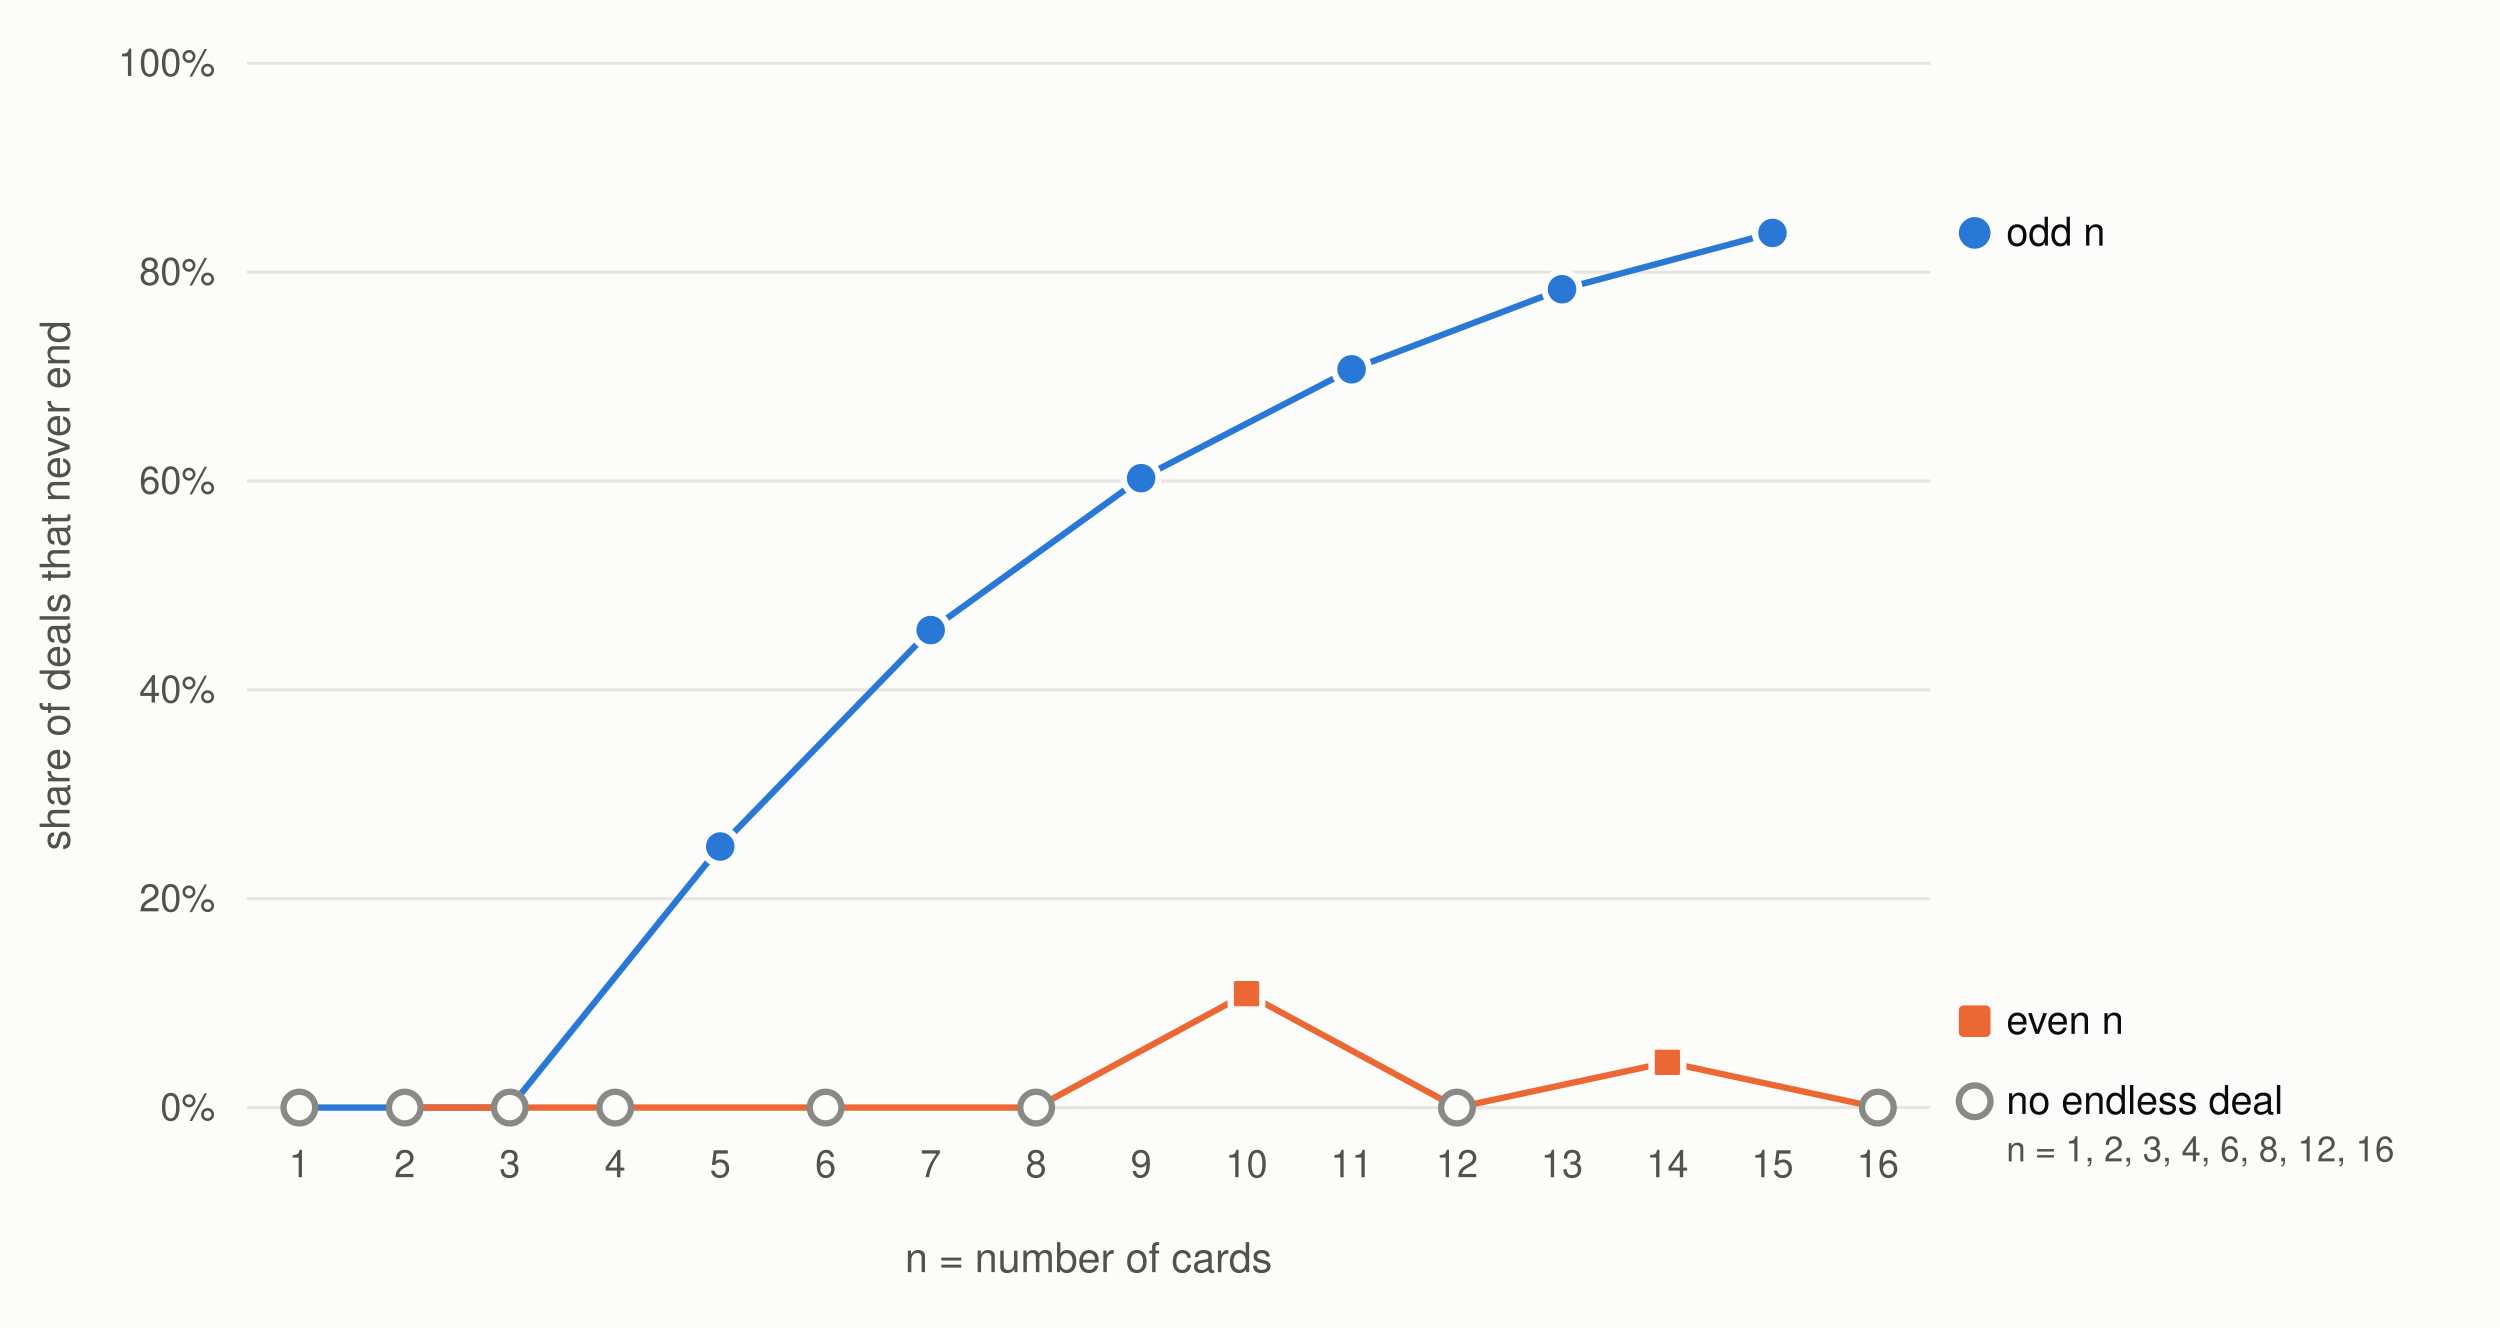
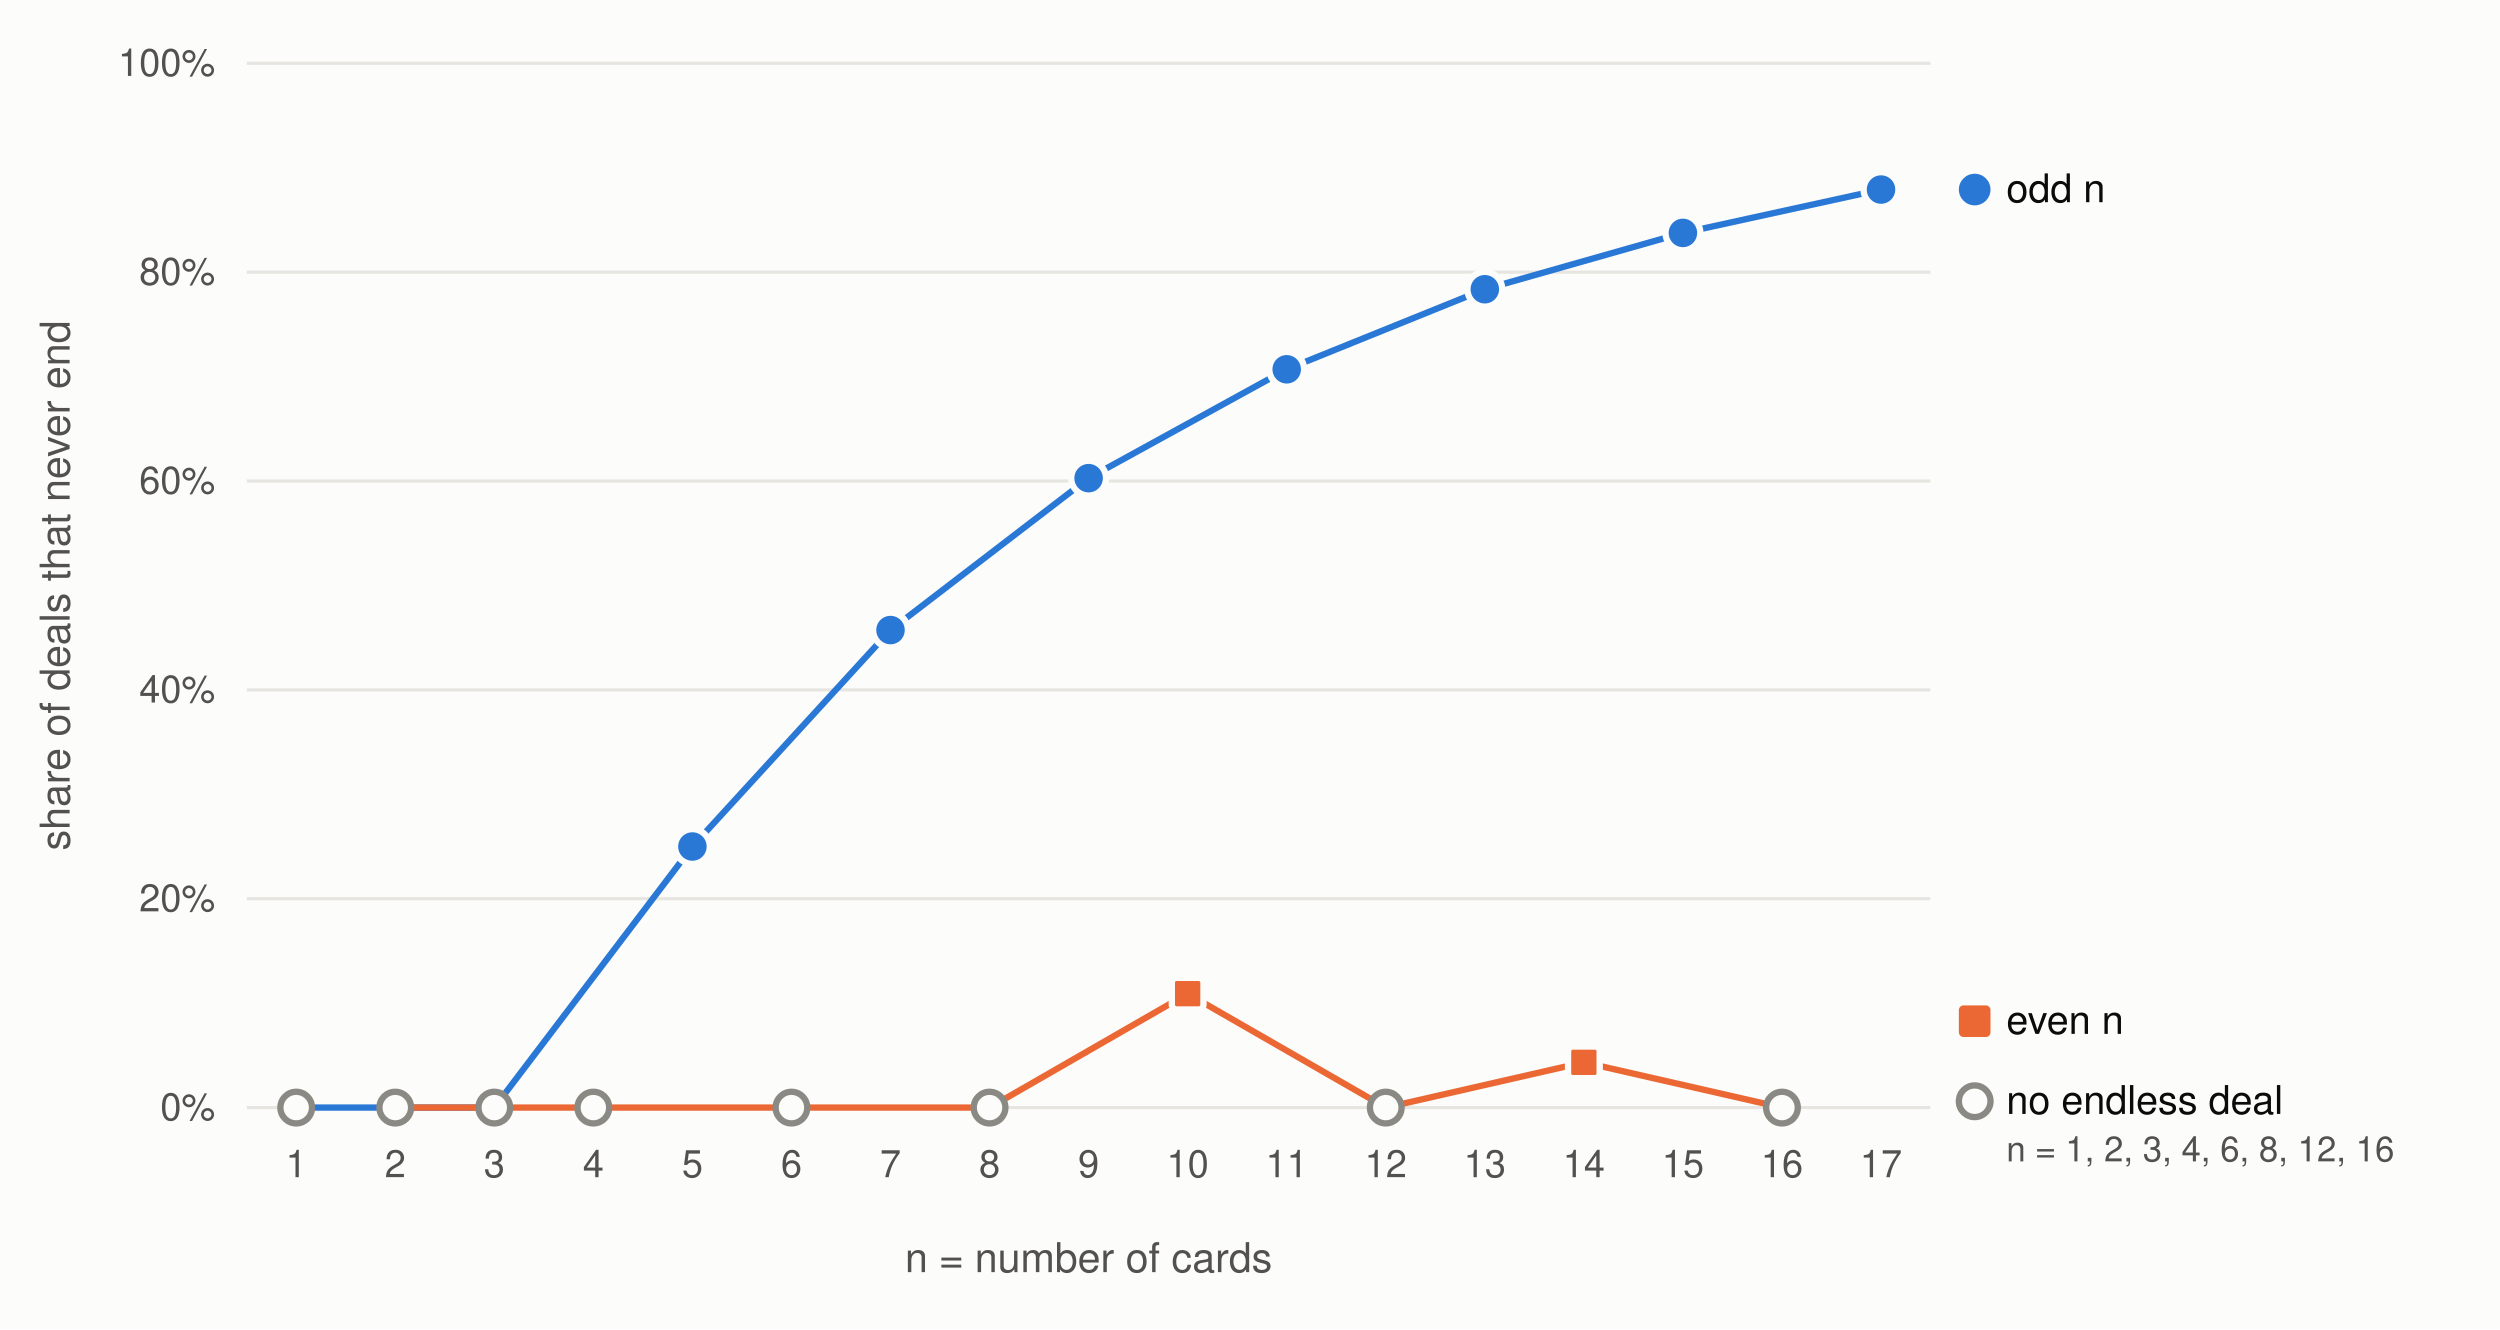
<svg xmlns="http://www.w3.org/2000/svg" width="790" height="420" viewBox="0 0 790 420" font-family="Helvetica,Arial,sans-serif">
  <rect width="790" height="420" fill="#fcfcfb" />
  <line x1="78" y1="350.0" x2="610" y2="350.0" stroke="#e6e5e0" stroke-width="1" />
  <text x="68" y="354.0" font-size="12" fill="#52514e" text-anchor="end">0%</text>
  <line x1="78" y1="284.0" x2="610" y2="284.0" stroke="#e6e5e0" stroke-width="1" />
  <text x="68" y="288.0" font-size="12" fill="#52514e" text-anchor="end">20%</text>
  <line x1="78" y1="218.0" x2="610" y2="218.0" stroke="#e6e5e0" stroke-width="1" />
  <text x="68" y="222.0" font-size="12" fill="#52514e" text-anchor="end">40%</text>
  <line x1="78" y1="152.0" x2="610" y2="152.0" stroke="#e6e5e0" stroke-width="1" />
  <text x="68" y="156.0" font-size="12" fill="#52514e" text-anchor="end">60%</text>
  <line x1="78" y1="86.0" x2="610" y2="86.0" stroke="#e6e5e0" stroke-width="1" />
  <text x="68" y="90.0" font-size="12" fill="#52514e" text-anchor="end">80%</text>
  <line x1="78" y1="20.0" x2="610" y2="20.0" stroke="#e6e5e0" stroke-width="1" />
  <text x="68" y="24.0" font-size="12" fill="#52514e" text-anchor="end">100%</text>
-   <text x="94.6" y="372" font-size="12" fill="#52514e" text-anchor="middle">1</text>
-   <text x="127.9" y="372" font-size="12" fill="#52514e" text-anchor="middle">2</text>
-   <text x="161.1" y="372" font-size="12" fill="#52514e" text-anchor="middle">3</text>
-   <text x="194.4" y="372" font-size="12" fill="#52514e" text-anchor="middle">4</text>
-   <text x="227.6" y="372" font-size="12" fill="#52514e" text-anchor="middle">5</text>
-   <text x="260.9" y="372" font-size="12" fill="#52514e" text-anchor="middle">6</text>
-   <text x="294.1" y="372" font-size="12" fill="#52514e" text-anchor="middle">7</text>
-   <text x="327.4" y="372" font-size="12" fill="#52514e" text-anchor="middle">8</text>
-   <text x="360.6" y="372" font-size="12" fill="#52514e" text-anchor="middle">9</text>
-   <text x="393.9" y="372" font-size="12" fill="#52514e" text-anchor="middle">10</text>
-   <text x="427.1" y="372" font-size="12" fill="#52514e" text-anchor="middle">11</text>
-   <text x="460.4" y="372" font-size="12" fill="#52514e" text-anchor="middle">12</text>
-   <text x="493.6" y="372" font-size="12" fill="#52514e" text-anchor="middle">13</text>
-   <text x="526.9" y="372" font-size="12" fill="#52514e" text-anchor="middle">14</text>
-   <text x="560.1" y="372" font-size="12" fill="#52514e" text-anchor="middle">15</text>
-   <text x="593.4" y="372" font-size="12" fill="#52514e" text-anchor="middle">16</text>
+   <text x="93.6" y="372" font-size="12" fill="#52514e" text-anchor="middle">1</text>
+   <text x="124.9" y="372" font-size="12" fill="#52514e" text-anchor="middle">2</text>
+   <text x="156.2" y="372" font-size="12" fill="#52514e" text-anchor="middle">3</text>
+   <text x="187.5" y="372" font-size="12" fill="#52514e" text-anchor="middle">4</text>
+   <text x="218.8" y="372" font-size="12" fill="#52514e" text-anchor="middle">5</text>
+   <text x="250.1" y="372" font-size="12" fill="#52514e" text-anchor="middle">6</text>
+   <text x="281.4" y="372" font-size="12" fill="#52514e" text-anchor="middle">7</text>
+   <text x="312.7" y="372" font-size="12" fill="#52514e" text-anchor="middle">8</text>
+   <text x="344.0" y="372" font-size="12" fill="#52514e" text-anchor="middle">9</text>
+   <text x="375.3" y="372" font-size="12" fill="#52514e" text-anchor="middle">10</text>
+   <text x="406.6" y="372" font-size="12" fill="#52514e" text-anchor="middle">11</text>
+   <text x="437.9" y="372" font-size="12" fill="#52514e" text-anchor="middle">12</text>
+   <text x="469.2" y="372" font-size="12" fill="#52514e" text-anchor="middle">13</text>
+   <text x="500.5" y="372" font-size="12" fill="#52514e" text-anchor="middle">14</text>
+   <text x="531.8" y="372" font-size="12" fill="#52514e" text-anchor="middle">15</text>
+   <text x="563.1" y="372" font-size="12" fill="#52514e" text-anchor="middle">16</text>
+   <text x="594.4" y="372" font-size="12" fill="#52514e" text-anchor="middle">17</text>
  <text x="344.0" y="402" font-size="13" fill="#52514e" text-anchor="middle">n = number of cards</text>
  <text transform="translate(22,185.0) rotate(-90)" font-size="13" fill="#52514e" text-anchor="middle">share of deals that never end</text>
-   <polyline points="94.6,350.0 161.1,350.0 227.6,267.5 294.1,199.1 360.6,151.1 427.1,116.7 493.6,91.4 560.1,73.6" fill="none" stroke="#2a78d6" stroke-width="2" />
-   <polyline points="127.9,350.0 194.4,350.0 260.9,350.0 327.4,350.0 393.9,314.0 460.4,350.0 526.9,335.7 593.4,350.0" fill="none" stroke="#eb6834" stroke-width="2" />
-   <circle cx="227.6" cy="267.5" r="5.5" fill="#2a78d6" stroke="#fcfcfb" stroke-width="2" />
-   <circle cx="294.1" cy="199.1" r="5.5" fill="#2a78d6" stroke="#fcfcfb" stroke-width="2" />
-   <circle cx="360.6" cy="151.1" r="5.5" fill="#2a78d6" stroke="#fcfcfb" stroke-width="2" />
-   <circle cx="427.1" cy="116.7" r="5.5" fill="#2a78d6" stroke="#fcfcfb" stroke-width="2" />
-   <circle cx="493.6" cy="91.4" r="5.5" fill="#2a78d6" stroke="#fcfcfb" stroke-width="2" />
-   <circle cx="560.1" cy="73.6" r="5.5" fill="#2a78d6" stroke="#fcfcfb" stroke-width="2" />
-   <rect x="388.9" y="309.0" width="10" height="10" rx="1.5" fill="#eb6834" stroke="#fcfcfb" stroke-width="2" />
-   <rect x="521.9" y="330.7" width="10" height="10" rx="1.5" fill="#eb6834" stroke="#fcfcfb" stroke-width="2" />
-   <circle cx="94.6" cy="350.0" r="5" fill="#fcfcfb" stroke="#8a8984" stroke-width="2" />
-   <circle cx="127.9" cy="350.0" r="5" fill="#fcfcfb" stroke="#8a8984" stroke-width="2" />
-   <circle cx="161.1" cy="350.0" r="5" fill="#fcfcfb" stroke="#8a8984" stroke-width="2" />
-   <circle cx="194.4" cy="350.0" r="5" fill="#fcfcfb" stroke="#8a8984" stroke-width="2" />
-   <circle cx="260.9" cy="350.0" r="5" fill="#fcfcfb" stroke="#8a8984" stroke-width="2" />
-   <circle cx="327.4" cy="350.0" r="5" fill="#fcfcfb" stroke="#8a8984" stroke-width="2" />
-   <circle cx="460.4" cy="350.0" r="5" fill="#fcfcfb" stroke="#8a8984" stroke-width="2" />
-   <circle cx="593.4" cy="350.0" r="5" fill="#fcfcfb" stroke="#8a8984" stroke-width="2" />
-   <circle cx="624" cy="73.6" r="5" fill="#2a78d6" />
-   <text x="634" y="77.6" font-size="12.5" fill="#0b0b0b">odd n</text>
+   <polyline points="93.6,350.0 156.2,350.0 218.8,267.5 281.4,199.1 344.0,151.1 406.6,116.7 469.2,91.4 531.8,73.6 594.4,59.9" fill="none" stroke="#2a78d6" stroke-width="2" />
+   <polyline points="124.9,350.0 187.5,350.0 250.1,350.0 312.7,350.0 375.3,314.0 437.9,350.0 500.5,335.7 563.1,350.0" fill="none" stroke="#eb6834" stroke-width="2" />
+   <circle cx="218.8" cy="267.5" r="5.5" fill="#2a78d6" stroke="#fcfcfb" stroke-width="2" />
+   <circle cx="281.4" cy="199.1" r="5.5" fill="#2a78d6" stroke="#fcfcfb" stroke-width="2" />
+   <circle cx="344.0" cy="151.1" r="5.5" fill="#2a78d6" stroke="#fcfcfb" stroke-width="2" />
+   <circle cx="406.6" cy="116.7" r="5.5" fill="#2a78d6" stroke="#fcfcfb" stroke-width="2" />
+   <circle cx="469.2" cy="91.4" r="5.5" fill="#2a78d6" stroke="#fcfcfb" stroke-width="2" />
+   <circle cx="531.8" cy="73.6" r="5.5" fill="#2a78d6" stroke="#fcfcfb" stroke-width="2" />
+   <circle cx="594.4" cy="59.9" r="5.5" fill="#2a78d6" stroke="#fcfcfb" stroke-width="2" />
+   <rect x="370.3" y="309.0" width="10" height="10" rx="1.5" fill="#eb6834" stroke="#fcfcfb" stroke-width="2" />
+   <rect x="495.5" y="330.7" width="10" height="10" rx="1.5" fill="#eb6834" stroke="#fcfcfb" stroke-width="2" />
+   <circle cx="93.6" cy="350.0" r="5" fill="#fcfcfb" stroke="#8a8984" stroke-width="2" />
+   <circle cx="124.9" cy="350.0" r="5" fill="#fcfcfb" stroke="#8a8984" stroke-width="2" />
+   <circle cx="156.2" cy="350.0" r="5" fill="#fcfcfb" stroke="#8a8984" stroke-width="2" />
+   <circle cx="187.5" cy="350.0" r="5" fill="#fcfcfb" stroke="#8a8984" stroke-width="2" />
+   <circle cx="250.1" cy="350.0" r="5" fill="#fcfcfb" stroke="#8a8984" stroke-width="2" />
+   <circle cx="312.7" cy="350.0" r="5" fill="#fcfcfb" stroke="#8a8984" stroke-width="2" />
+   <circle cx="437.9" cy="350.0" r="5" fill="#fcfcfb" stroke="#8a8984" stroke-width="2" />
+   <circle cx="563.1" cy="350.0" r="5" fill="#fcfcfb" stroke="#8a8984" stroke-width="2" />
+   <circle cx="624" cy="59.9" r="5" fill="#2a78d6" />
+   <text x="634" y="63.9" font-size="12.5" fill="#0b0b0b">odd n</text>
  <rect x="619" y="317.7" width="10" height="10" rx="1.5" fill="#eb6834" />
  <text x="634" y="326.7" font-size="12.5" fill="#0b0b0b">even n</text>
  <circle cx="624" cy="348.0" r="5" fill="#fcfcfb" stroke="#8a8984" stroke-width="2" />
  <text x="634" y="352.0" font-size="12.5" fill="#0b0b0b">no endless deal</text>
  <text x="634" y="367.0" font-size="11" fill="#52514e">n = 1, 2, 3, 4, 6, 8, 12, 16</text>
</svg>
